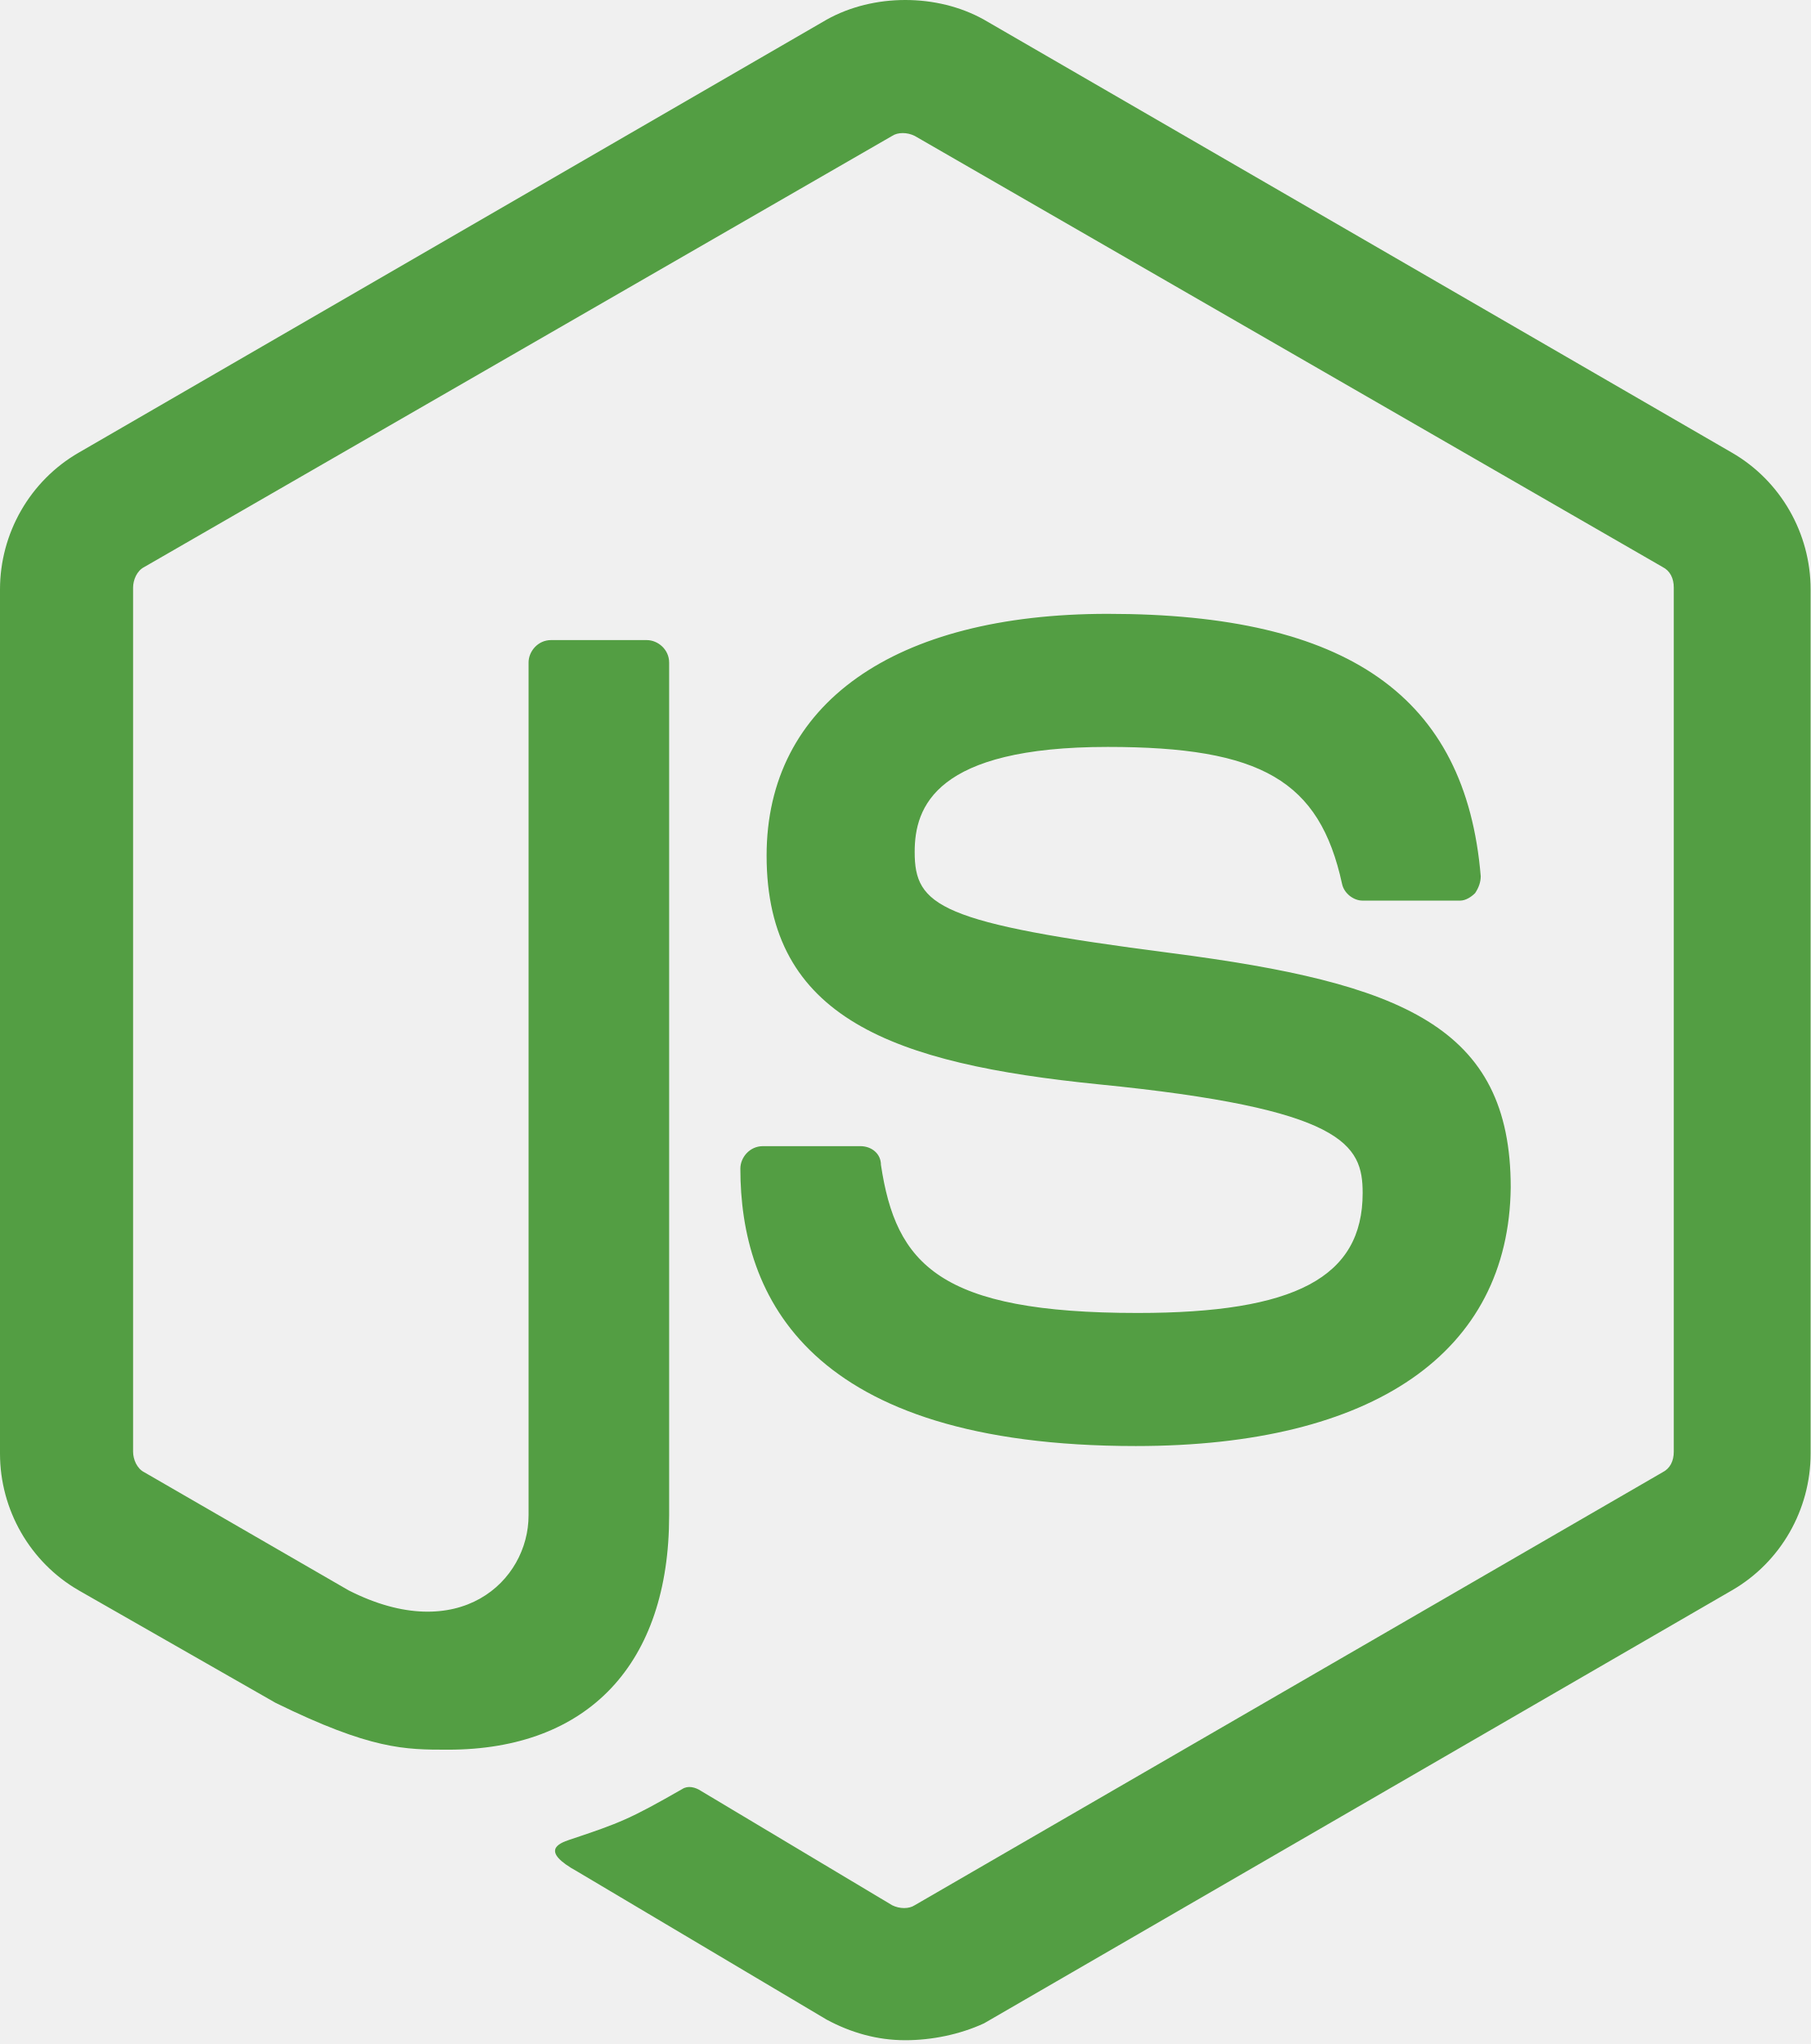
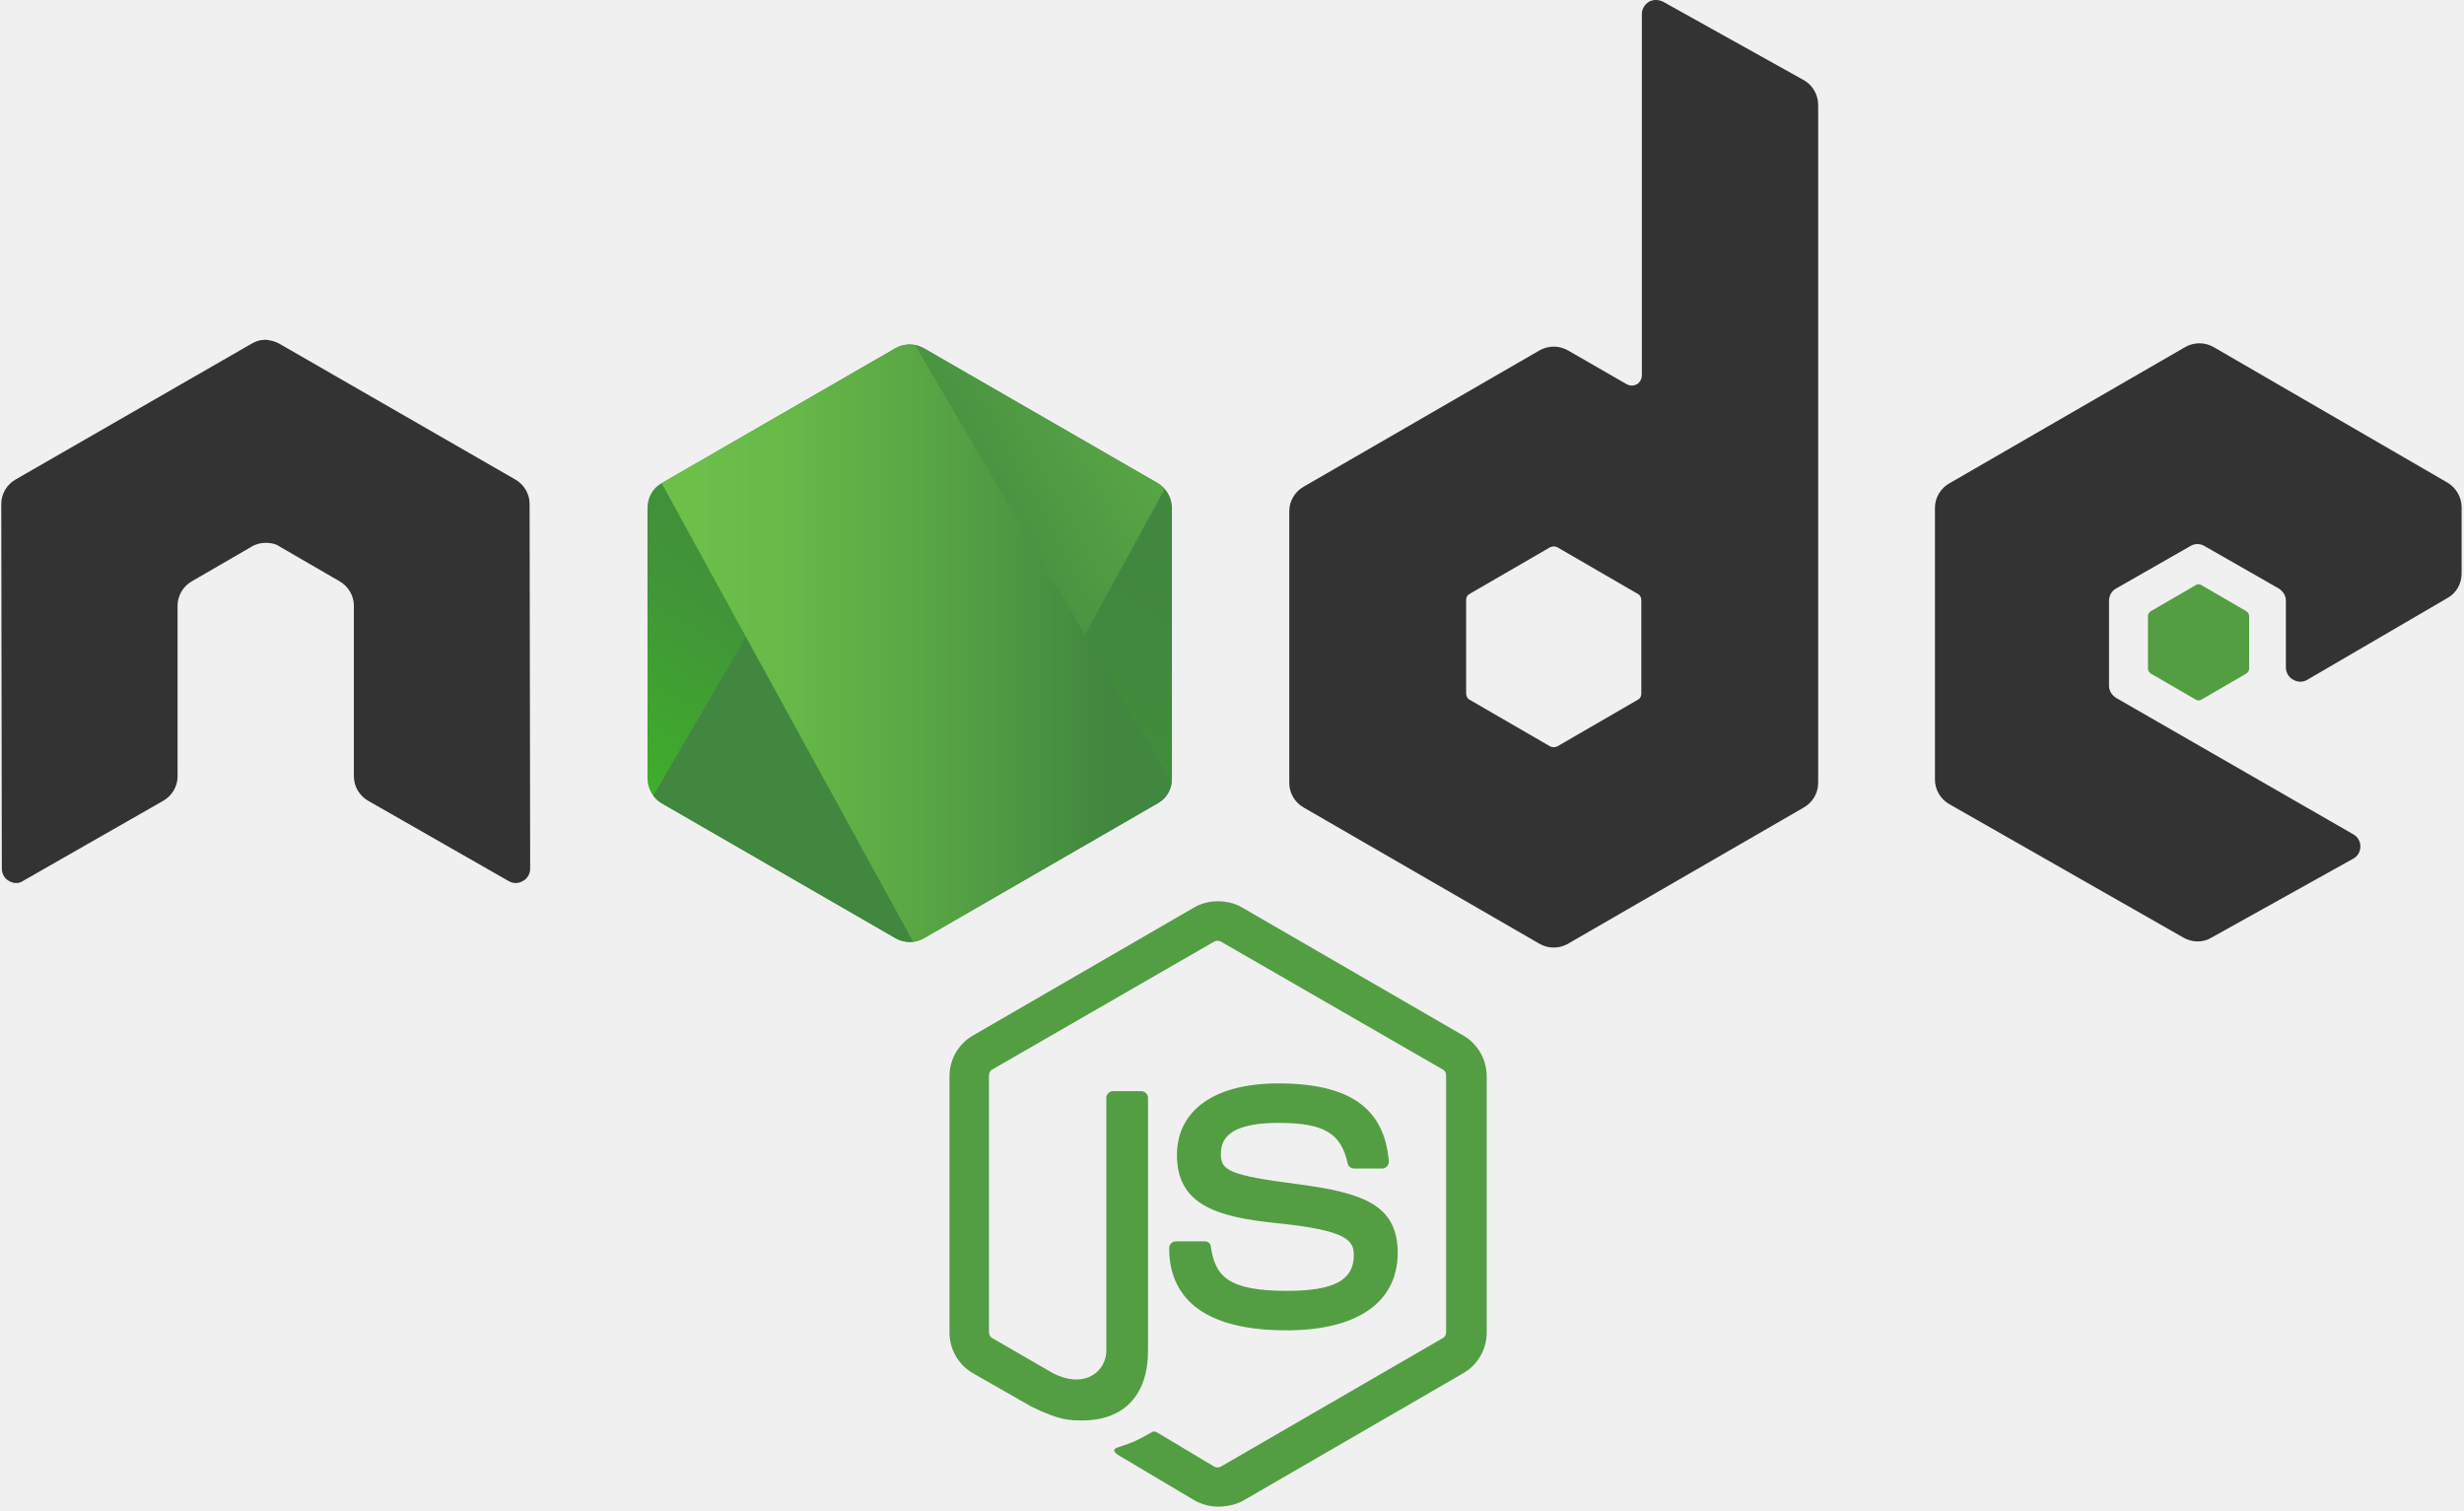
- <svg xmlns="http://www.w3.org/2000/svg" width="256px" height="289px" viewBox="0 0 256 289" version="1.1" preserveAspectRatio="xMidYMid">
-   <g>
-     <path d="M128,288.464 C124.025,288.464 120.315,287.404 116.87,285.549 L81.623,264.613 C76.323,261.698 78.973,260.638 80.563,260.108 C87.718,257.723 89.043,257.193 96.464,252.952 C97.259,252.422 98.319,252.687 99.114,253.217 L126.145,269.383 C127.205,269.913 128.53,269.913 129.325,269.383 L235.064,208.166 C236.124,207.636 236.654,206.576 236.654,205.251 L236.654,83.081 C236.654,81.756 236.124,80.696 235.064,80.166 L129.325,19.213 C128.265,18.683 126.94,18.683 126.145,19.213 L20.406,80.166 C19.346,80.696 18.816,82.021 18.816,83.081 L18.816,205.251 C18.816,206.311 19.346,207.636 20.406,208.166 L49.292,224.861 C64.928,232.812 74.733,223.536 74.733,214.261 L74.733,93.681 C74.733,92.091 76.058,90.501 77.913,90.501 L91.429,90.501 C93.019,90.501 94.609,91.826 94.609,93.681 L94.609,214.261 C94.609,235.197 83.213,247.387 63.337,247.387 C57.242,247.387 52.472,247.387 38.957,240.762 L11.13,224.861 C4.24,220.886 5.68434189e-14,213.466 5.68434189e-14,205.516 L5.68434189e-14,83.346 C5.68434189e-14,75.395 4.24,67.975 11.13,64 L116.87,2.783 C123.495,-0.928 132.505,-0.928 139.13,2.783 L244.87,64 C251.76,67.975 256,75.395 256,83.346 L256,205.516 C256,213.466 251.76,220.886 244.87,224.861 L139.13,286.079 C135.685,287.669 131.71,288.464 128,288.464 L128,288.464 Z M160.596,204.455 C114.219,204.455 104.679,183.255 104.679,165.234 C104.679,163.644 106.004,162.054 107.859,162.054 L121.64,162.054 C123.23,162.054 124.555,163.114 124.555,164.704 C126.675,178.749 132.77,185.64 160.861,185.64 C183.122,185.64 192.663,180.605 192.663,168.679 C192.663,161.789 190.012,156.754 155.296,153.308 C126.41,150.393 108.389,144.033 108.389,120.977 C108.389,99.511 126.41,86.791 156.621,86.791 C190.542,86.791 207.238,98.451 209.358,123.892 C209.358,124.687 209.093,125.482 208.563,126.277 C208.033,126.807 207.238,127.337 206.443,127.337 L192.663,127.337 C191.337,127.337 190.012,126.277 189.747,124.952 C186.567,110.377 178.352,105.607 156.621,105.607 C132.24,105.607 129.325,114.087 129.325,120.447 C129.325,128.133 132.77,130.518 165.631,134.758 C198.228,138.998 213.598,145.093 213.598,167.884 C213.333,191.205 194.253,204.455 160.596,204.455 L160.596,204.455 Z" fill="#539E43" />
+ <svg xmlns="http://www.w3.org/2000/svg" xmlns:xlink="http://www.w3.org/1999/xlink" width="2500" height="1533" viewBox="0 0 512 314" preserveAspectRatio="xMidYMid">
+   <defs>
+     <linearGradient x1="68.188%" y1="17.487%" x2="27.823%" y2="89.755%" id="b">
+       <stop stop-color="#41873F" offset="0%" />
+       <stop stop-color="#418B3D" offset="32.88%" />
+       <stop stop-color="#419637" offset="63.52%" />
+       <stop stop-color="#3FA92D" offset="93.19%" />
+       <stop stop-color="#3FAE2A" offset="100%" />
+     </linearGradient>
+     <path id="a" d="M57.903 1.85a5.957 5.957 0 0 0-5.894 0L3.352 29.933c-1.85 1.04-2.89 3.005-2.89 5.085v56.286c0 2.08 1.156 4.045 2.89 5.085l48.657 28.085a5.957 5.957 0 0 0 5.894 0l48.658-28.085c1.849-1.04 2.89-3.005 2.89-5.085V35.019c0-2.08-1.157-4.045-2.89-5.085L57.903 1.85z" />
+     <linearGradient x1="43.277%" y1="55.169%" x2="159.245%" y2="-18.306%" id="d">
+       <stop stop-color="#41873F" offset="13.76%" />
+       <stop stop-color="#54A044" offset="40.32%" />
+       <stop stop-color="#66B848" offset="71.36%" />
+       <stop stop-color="#6CC04A" offset="90.81%" />
+     </linearGradient>
+     <linearGradient x1="-4413.77%" y1="13.43%" x2="5327.93%" y2="13.43%" id="e">
+       <stop stop-color="#6CC04A" offset="9.192%" />
+       <stop stop-color="#66B848" offset="28.64%" />
+       <stop stop-color="#54A044" offset="59.68%" />
+       <stop stop-color="#41873F" offset="86.24%" />
+     </linearGradient>
+     <linearGradient x1="-4.389%" y1="49.997%" x2="101.499%" y2="49.997%" id="f">
+       <stop stop-color="#6CC04A" offset="9.192%" />
+       <stop stop-color="#66B848" offset="28.64%" />
+       <stop stop-color="#54A044" offset="59.68%" />
+       <stop stop-color="#41873F" offset="86.24%" />
+     </linearGradient>
+     <linearGradient x1="-9713.77%" y1="36.21%" x2="27.93%" y2="36.21%" id="g">
+       <stop stop-color="#6CC04A" offset="9.192%" />
+       <stop stop-color="#66B848" offset="28.64%" />
+       <stop stop-color="#54A044" offset="59.68%" />
+       <stop stop-color="#41873F" offset="86.24%" />
+     </linearGradient>
+     <linearGradient x1="-103.861%" y1="50.275%" x2="100.797%" y2="50.275%" id="h">
+       <stop stop-color="#6CC04A" offset="9.192%" />
+       <stop stop-color="#66B848" offset="28.64%" />
+       <stop stop-color="#54A044" offset="59.68%" />
+       <stop stop-color="#41873F" offset="86.24%" />
+     </linearGradient>
+     <linearGradient x1="130.613%" y1="-211.069%" x2="4.393%" y2="201.605%" id="i">
+       <stop stop-color="#41873F" offset="0%" />
+       <stop stop-color="#418B3D" offset="32.88%" />
+       <stop stop-color="#419637" offset="63.52%" />
+       <stop stop-color="#3FA92D" offset="93.19%" />
+       <stop stop-color="#3FAE2A" offset="100%" />
+     </linearGradient>
+   </defs>
+   <g fill="none">
+     <path d="M253.11 313.094c-1.733 0-3.351-.462-4.854-1.271l-15.371-9.13c-2.312-1.272-1.156-1.734-.462-1.965 3.12-1.04 3.698-1.272 6.934-3.12.347-.232.81-.116 1.156.115l11.789 7.05c.462.231 1.04.231 1.386 0l46.115-26.698c.462-.231.694-.694.694-1.271v-53.28c0-.579-.232-1.04-.694-1.272l-46.115-26.582c-.462-.232-1.04-.232-1.386 0l-46.115 26.582c-.462.231-.694.809-.694 1.271v53.28c0 .463.232 1.04.694 1.272l12.598 7.281c6.819 3.467 11.095-.578 11.095-4.623v-52.587c0-.693.578-1.387 1.387-1.387h5.894c.694 0 1.387.578 1.387 1.387v52.587c0 9.13-4.97 14.447-13.638 14.447-2.658 0-4.738 0-10.633-2.89l-12.135-6.934c-3.005-1.733-4.854-4.97-4.854-8.437v-53.28c0-3.467 1.849-6.704 4.854-8.437l46.114-26.698c2.89-1.618 6.82-1.618 9.709 0l46.114 26.698c3.005 1.733 4.855 4.97 4.855 8.437v53.28c0 3.467-1.85 6.704-4.855 8.437l-46.114 26.698c-1.503.694-3.236 1.04-4.854 1.04zm14.216-36.637c-20.225 0-24.386-9.246-24.386-17.105 0-.694.578-1.387 1.387-1.387h6.01c.693 0 1.271.462 1.271 1.156.925 6.125 3.583 9.13 15.834 9.13 9.708 0 13.87-2.196 13.87-7.397 0-3.005-1.157-5.2-16.297-6.703-12.598-1.272-20.457-4.045-20.457-14.1 0-9.362 7.86-14.91 21.035-14.91 14.793 0 22.075 5.086 23 16.18 0 .348-.116.694-.347 1.041-.232.231-.578.462-.925.462h-6.01c-.578 0-1.156-.462-1.271-1.04-1.387-6.356-4.97-8.437-14.447-8.437-10.633 0-11.905 3.699-11.905 6.472 0 3.352 1.503 4.392 15.834 6.241 14.216 1.85 20.92 4.508 20.92 14.447-.116 10.171-8.437 15.95-23.116 15.95z" fill="#539E43" />
+     <path d="M110.028 104.712c0-2.08-1.156-4.046-3.005-5.086l-49.004-28.2c-.81-.463-1.734-.694-2.658-.81h-.463c-.924 0-1.849.347-2.658.81l-49.004 28.2c-1.85 1.04-3.005 3.005-3.005 5.086l.116 75.817c0 1.04.578 2.08 1.502 2.543.925.578 2.08.578 2.89 0l29.125-16.643c1.849-1.04 3.005-3.005 3.005-5.085v-35.482c0-2.08 1.155-4.045 3.005-5.085l12.366-7.166c.925-.578 1.965-.81 3.005-.81 1.04 0 2.08.232 2.89.81l12.366 7.166c1.85 1.04 3.005 3.004 3.005 5.085v35.482c0 2.08 1.156 4.045 3.005 5.085l29.125 16.643c.925.578 2.08.578 3.005 0 .925-.463 1.503-1.503 1.503-2.543l-.116-75.817zM345.571.347c-.924-.463-2.08-.463-2.89 0-.924.578-1.502 1.502-1.502 2.542v75.125c0 .693-.346 1.386-1.04 1.849-.693.346-1.387.346-2.08 0l-12.251-7.05a5.957 5.957 0 0 0-5.895 0l-49.004 28.316c-1.849 1.04-3.005 3.005-3.005 5.085v56.516c0 2.08 1.156 4.046 3.005 5.086l49.004 28.316a5.957 5.957 0 0 0 5.895 0l49.004-28.316c1.849-1.04 3.005-3.005 3.005-5.086V21.844c0-2.196-1.156-4.16-3.005-5.201L345.572.347zm-4.507 143.776c0 .578-.231 1.04-.694 1.271l-16.758 9.708a1.714 1.714 0 0 1-1.503 0l-16.758-9.708c-.463-.231-.694-.809-.694-1.271v-19.417c0-.578.231-1.04.694-1.271l16.758-9.709a1.714 1.714 0 0 1 1.503 0l16.758 9.709c.463.23.694.809.694 1.271v19.417zM508.648 124.244c1.85-1.04 2.89-3.005 2.89-5.086v-13.753c0-2.08-1.156-4.045-2.89-5.085l-48.657-28.2a5.957 5.957 0 0 0-5.894 0l-49.004 28.315c-1.85 1.04-3.005 3.005-3.005 5.086v56.516c0 2.08 1.155 4.045 3.005 5.085l48.657 27.738c1.85 1.04 4.045 1.04 5.779 0L489 178.45c.925-.463 1.503-1.503 1.503-2.543 0-1.04-.578-2.08-1.503-2.543l-49.235-28.316c-.924-.577-1.502-1.502-1.502-2.542v-17.683c0-1.04.578-2.08 1.502-2.543l15.372-8.784a2.821 2.821 0 0 1 3.005 0l15.371 8.784c.925.578 1.503 1.502 1.503 2.543v13.869c0 1.04.578 2.08 1.502 2.542.925.578 2.08.578 3.005 0l29.125-16.99z" fill="#333" />
+     <path d="M456.293 121.586a1.05 1.05 0 0 1 1.155 0l9.362 5.432c.347.23.578.577.578 1.04v10.864c0 .462-.231.809-.578 1.04l-9.362 5.432a1.05 1.05 0 0 1-1.155 0l-9.362-5.432c-.347-.231-.578-.578-.578-1.04v-10.864c0-.463.231-.81.578-1.04l9.362-5.432z" fill="#539E43" />
+     <g transform="translate(134.068 70.501)">
+       <mask id="c" fill="#fff">
+         <use xlink:href="#a" />
+       </mask>
+       <use fill="url(#b)" xlink:href="#a" />
+       <g mask="url(#c)">
+         <path d="M51.893 1.85L3.121 29.933C1.27 30.974 0 32.94 0 35.02v56.286c0 1.387.578 2.658 1.502 3.698L56.285 1.156c-1.387-.231-3.005-.116-4.392.693zM56.632 125.053c.462-.116.925-.347 1.387-.578l48.773-28.085c1.85-1.04 3.005-3.005 3.005-5.085V35.019c0-1.502-.694-3.005-1.734-4.045l-51.43 94.079z" />
+         <path d="M106.676 29.934L57.788 1.85a8.025 8.025 0 0 0-1.503-.578L1.502 95.12a6.082 6.082 0 0 0 1.619 1.387l48.888 28.085c1.387.809 3.005 1.04 4.507.577l51.432-94.078c-.347-.462-.81-.81-1.272-1.156z" fill="url(#d)" />
+       </g>
+       <g mask="url(#c)">
+         <path d="M109.797 91.305V35.019c0-2.08-1.271-4.045-3.12-5.085L57.786 1.85a5.106 5.106 0 0 0-1.848-.693l53.511 91.42c.231-.347.347-.809.347-1.271zM3.12 29.934C1.272 30.974 0 32.94 0 35.02v56.286c0 2.08 1.387 4.045 3.12 5.085l48.889 28.085c1.156.693 2.427.925 3.814.693L3.467 29.818l-.346.116z" />
+         <path fill="url(#e)" fill-rule="evenodd" d="M50.391.809l-.693.347h.924l-.231-.347z" transform="translate(0 -9.246)" />
+         <path d="M106.792 105.636c1.387-.809 2.427-2.196 2.89-3.698L56.053 10.402c-1.387-.231-2.89-.116-4.16.693L3.351 39.065l52.355 95.465a8.057 8.057 0 0 0 2.196-.693l48.889-28.2z" fill="url(#f)" fill-rule="evenodd" transform="translate(0 -9.246)" />
+         <path fill="url(#g)" fill-rule="evenodd" d="M111.3 104.712l-.347-.578v.809l.346-.231z" transform="translate(0 -9.246)" />
+         <path d="M106.792 105.636l-48.773 28.085a6.973 6.973 0 0 1-2.196.693l.925 1.734 54.089-31.32v-.694l-1.387-2.312c-.231 1.618-1.271 3.005-2.658 3.814z" fill="url(#h)" fill-rule="evenodd" transform="translate(0 -9.246)" />
+         <path d="M106.792 105.636l-48.773 28.085a6.973 6.973 0 0 1-2.196.693l.925 1.734 54.089-31.32v-.694l-1.387-2.312c-.231 1.618-1.271 3.005-2.658 3.814z" fill="url(#i)" fill-rule="evenodd" transform="translate(0 -9.246)" />
+       </g>
+     </g>
  </g>
</svg>
